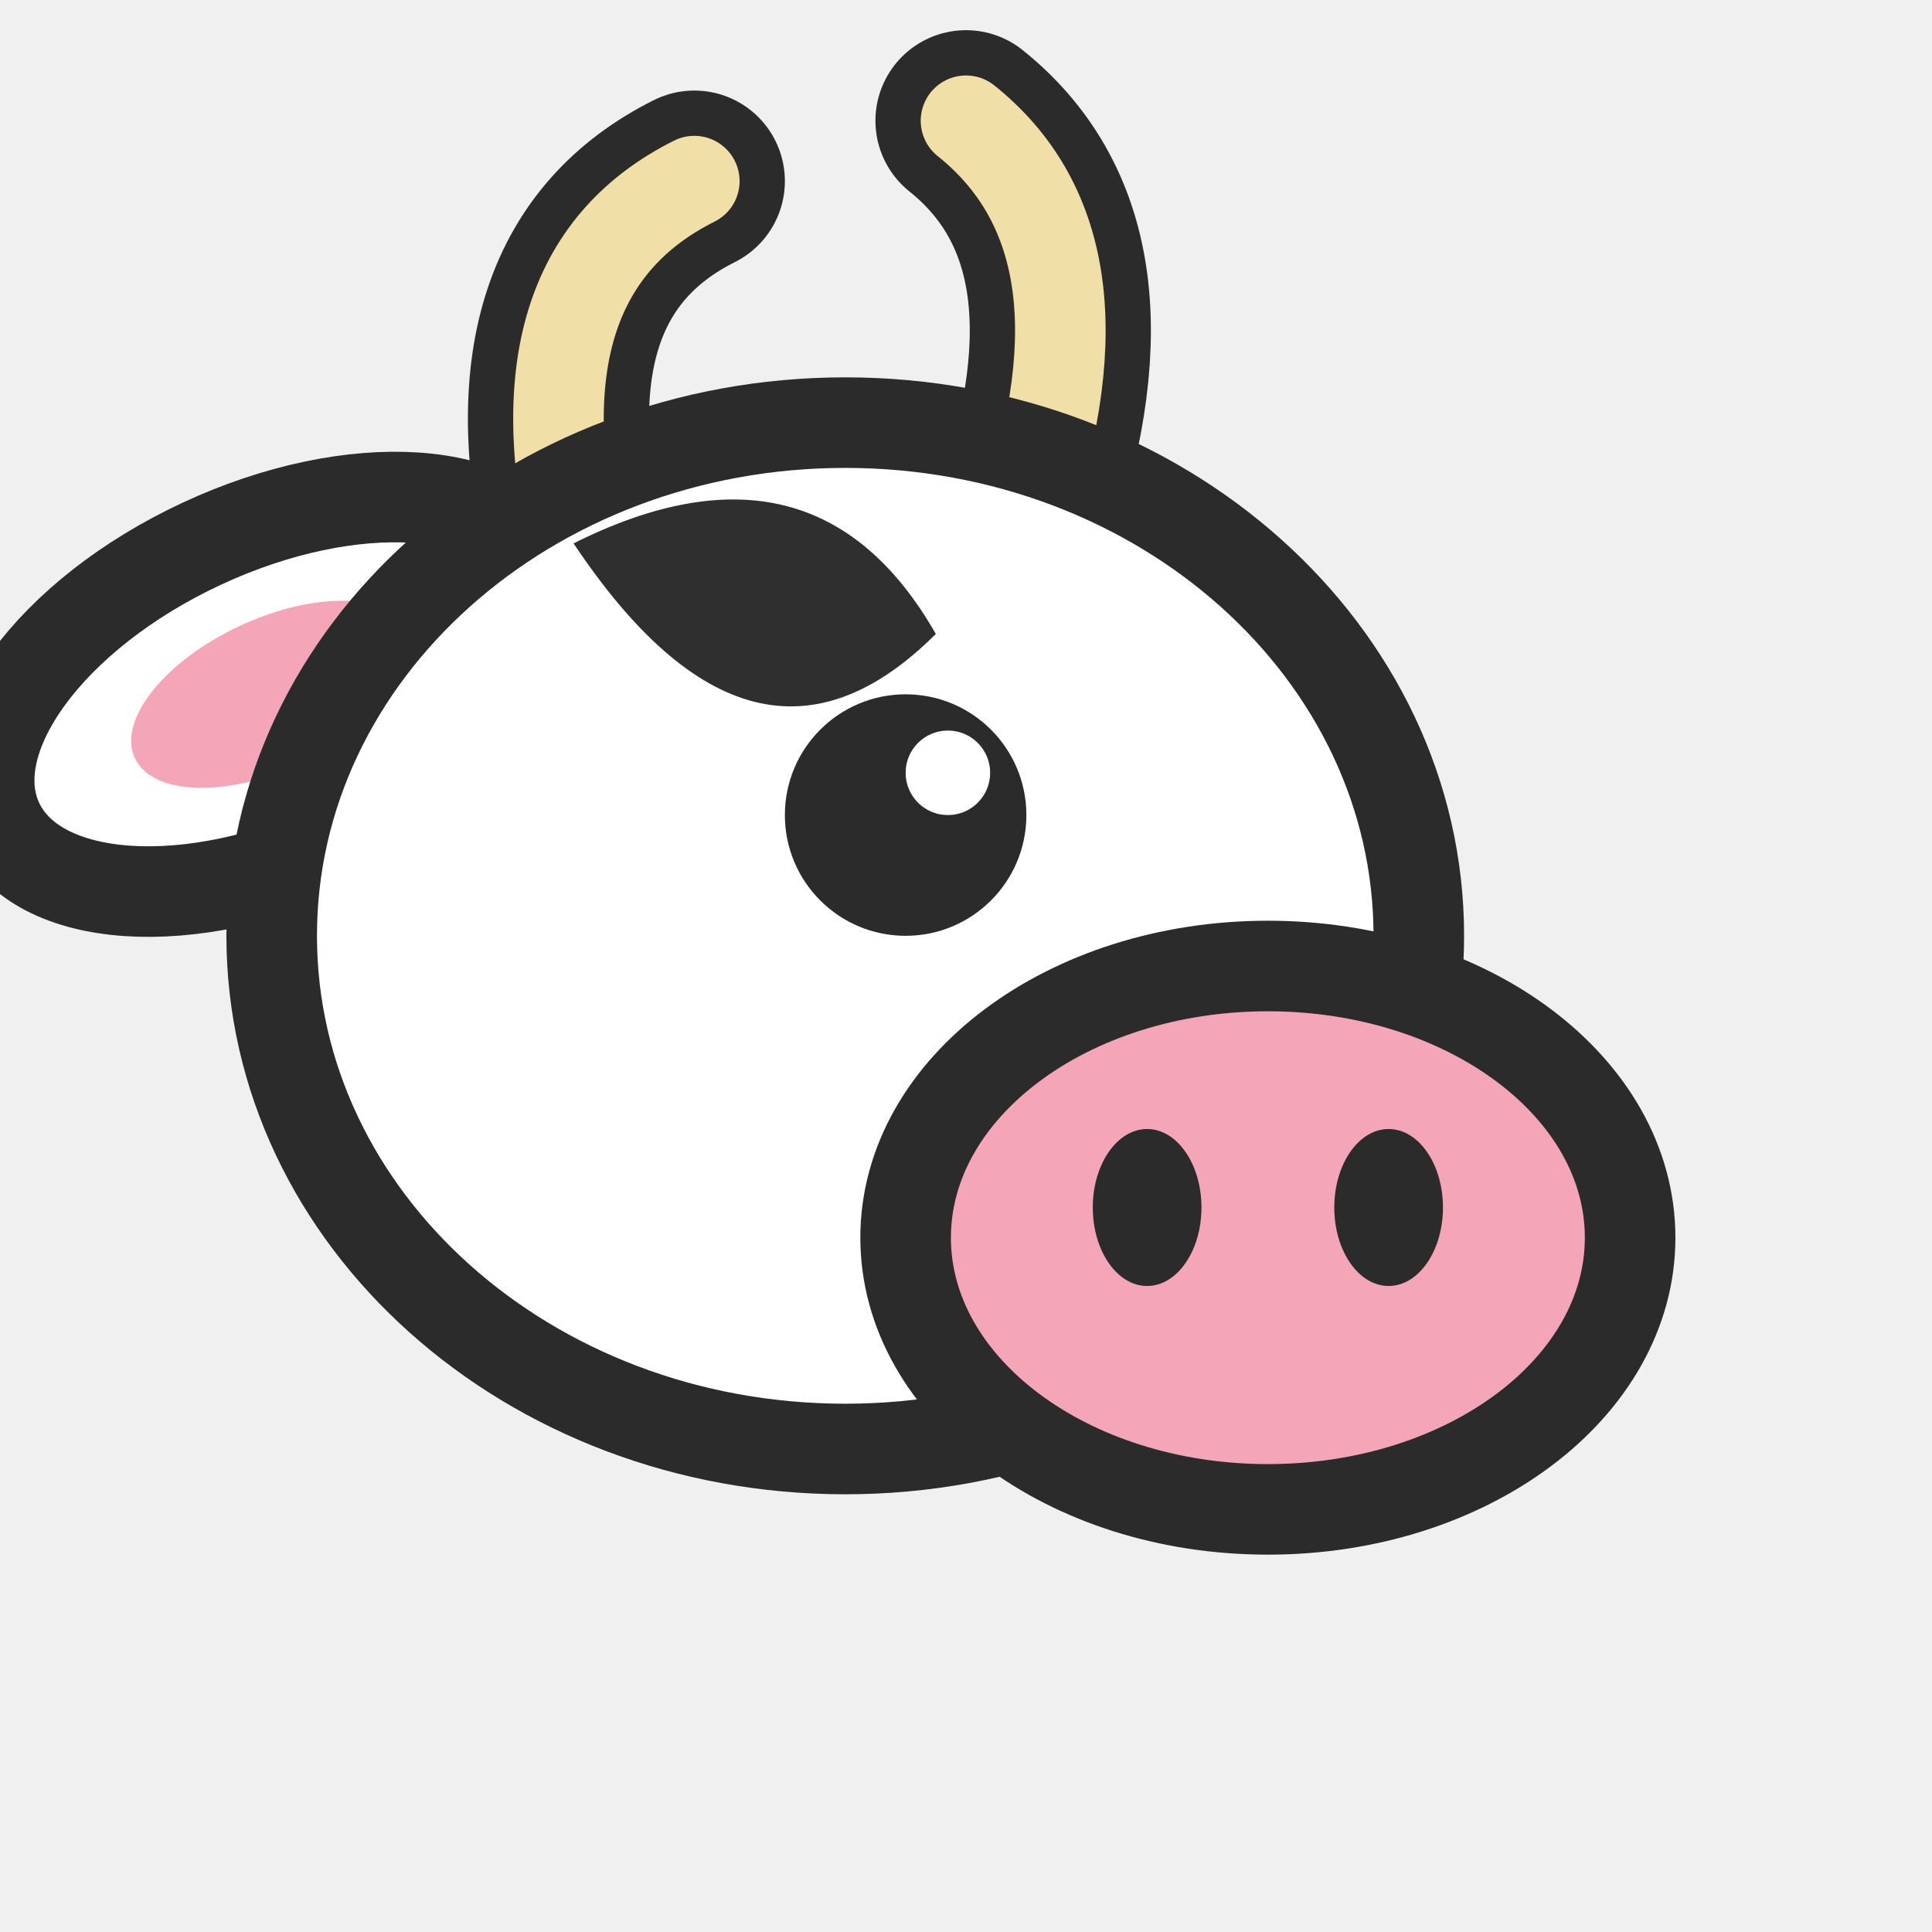
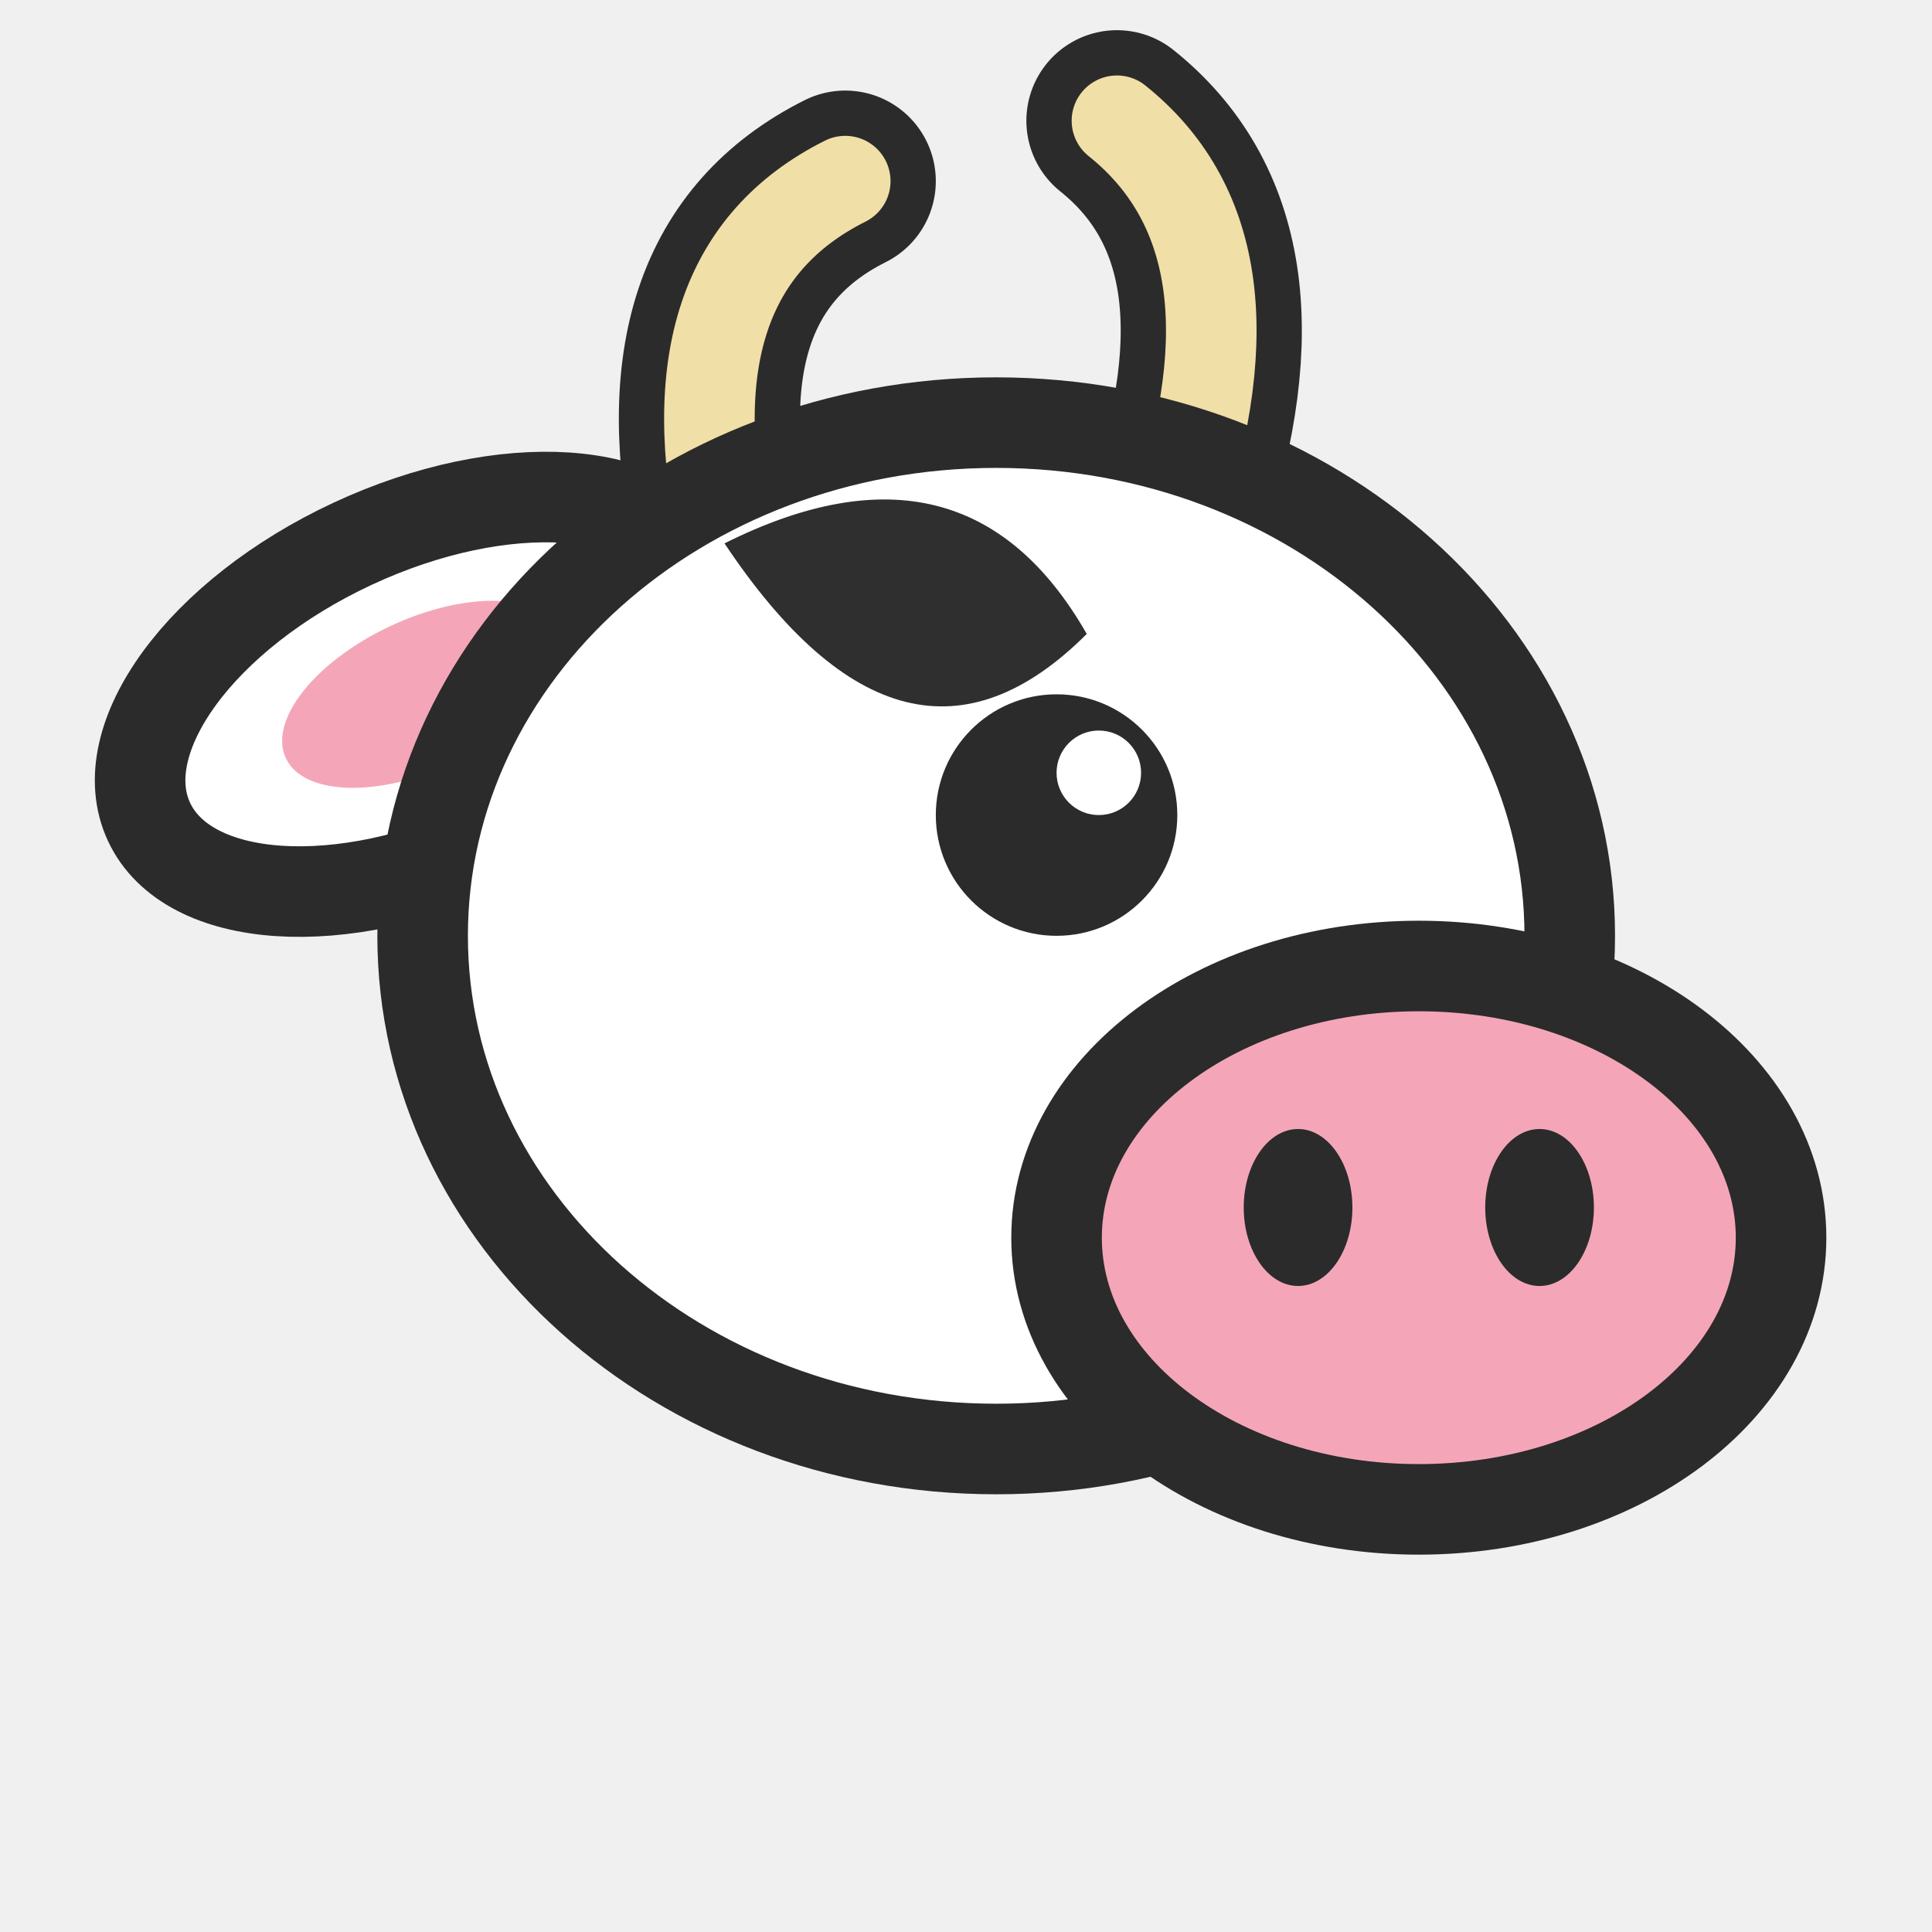
<svg xmlns="http://www.w3.org/2000/svg" width="64" height="64" viewBox="0 0 64 64">
-   <g transform="translate(-99 -4) scale(1)">
+   <g transform="translate(-94 -4)">
    <path d="M118 22 q-2 -9 4 -12" fill="none" stroke="#2b2b2b" stroke-width="6" stroke-linecap="round" />
    <path d="M118 22 q-2 -9 4 -12" fill="none" stroke="#f1dfa8" stroke-width="3" stroke-linecap="round" />
    <path d="M133 21 q3 -9 -2 -13" fill="none" stroke="#2b2b2b" stroke-width="6" stroke-linecap="round" />
    <path d="M133 21 q3 -9 -2 -13" fill="none" stroke="#f1dfa8" stroke-width="3" stroke-linecap="round" />
    <ellipse cx="108" cy="27" rx="10" ry="5.5" fill="#ffffff" stroke="#2b2b2b" stroke-width="3" transform="rotate(-25 108 27)" />
    <ellipse cx="108" cy="27" rx="5" ry="2.5" fill="#f4a6b8" transform="rotate(-25 108 27)" />
    <ellipse cx="127" cy="35" rx="19" ry="17" fill="#ffffff" stroke="#2b2b2b" stroke-width="3" />
    <path d="M118 22 q8 -4 12 3 q-6 6 -12 -3z" fill="#2f2f2f" />
    <ellipse cx="141" cy="45" rx="12" ry="9" fill="#f4a6b8" stroke="#2b2b2b" stroke-width="3" />
    <ellipse cx="137" cy="44" rx="1.8" ry="2.6" fill="#2b2b2b" />
    <ellipse cx="145" cy="44" rx="1.8" ry="2.6" fill="#2b2b2b" />
    <circle cx="129" cy="31" r="4" fill="#2b2b2b" />
    <circle cx="130.4" cy="29.6" r="1.4" fill="#ffffff" />
  </g>
</svg>
